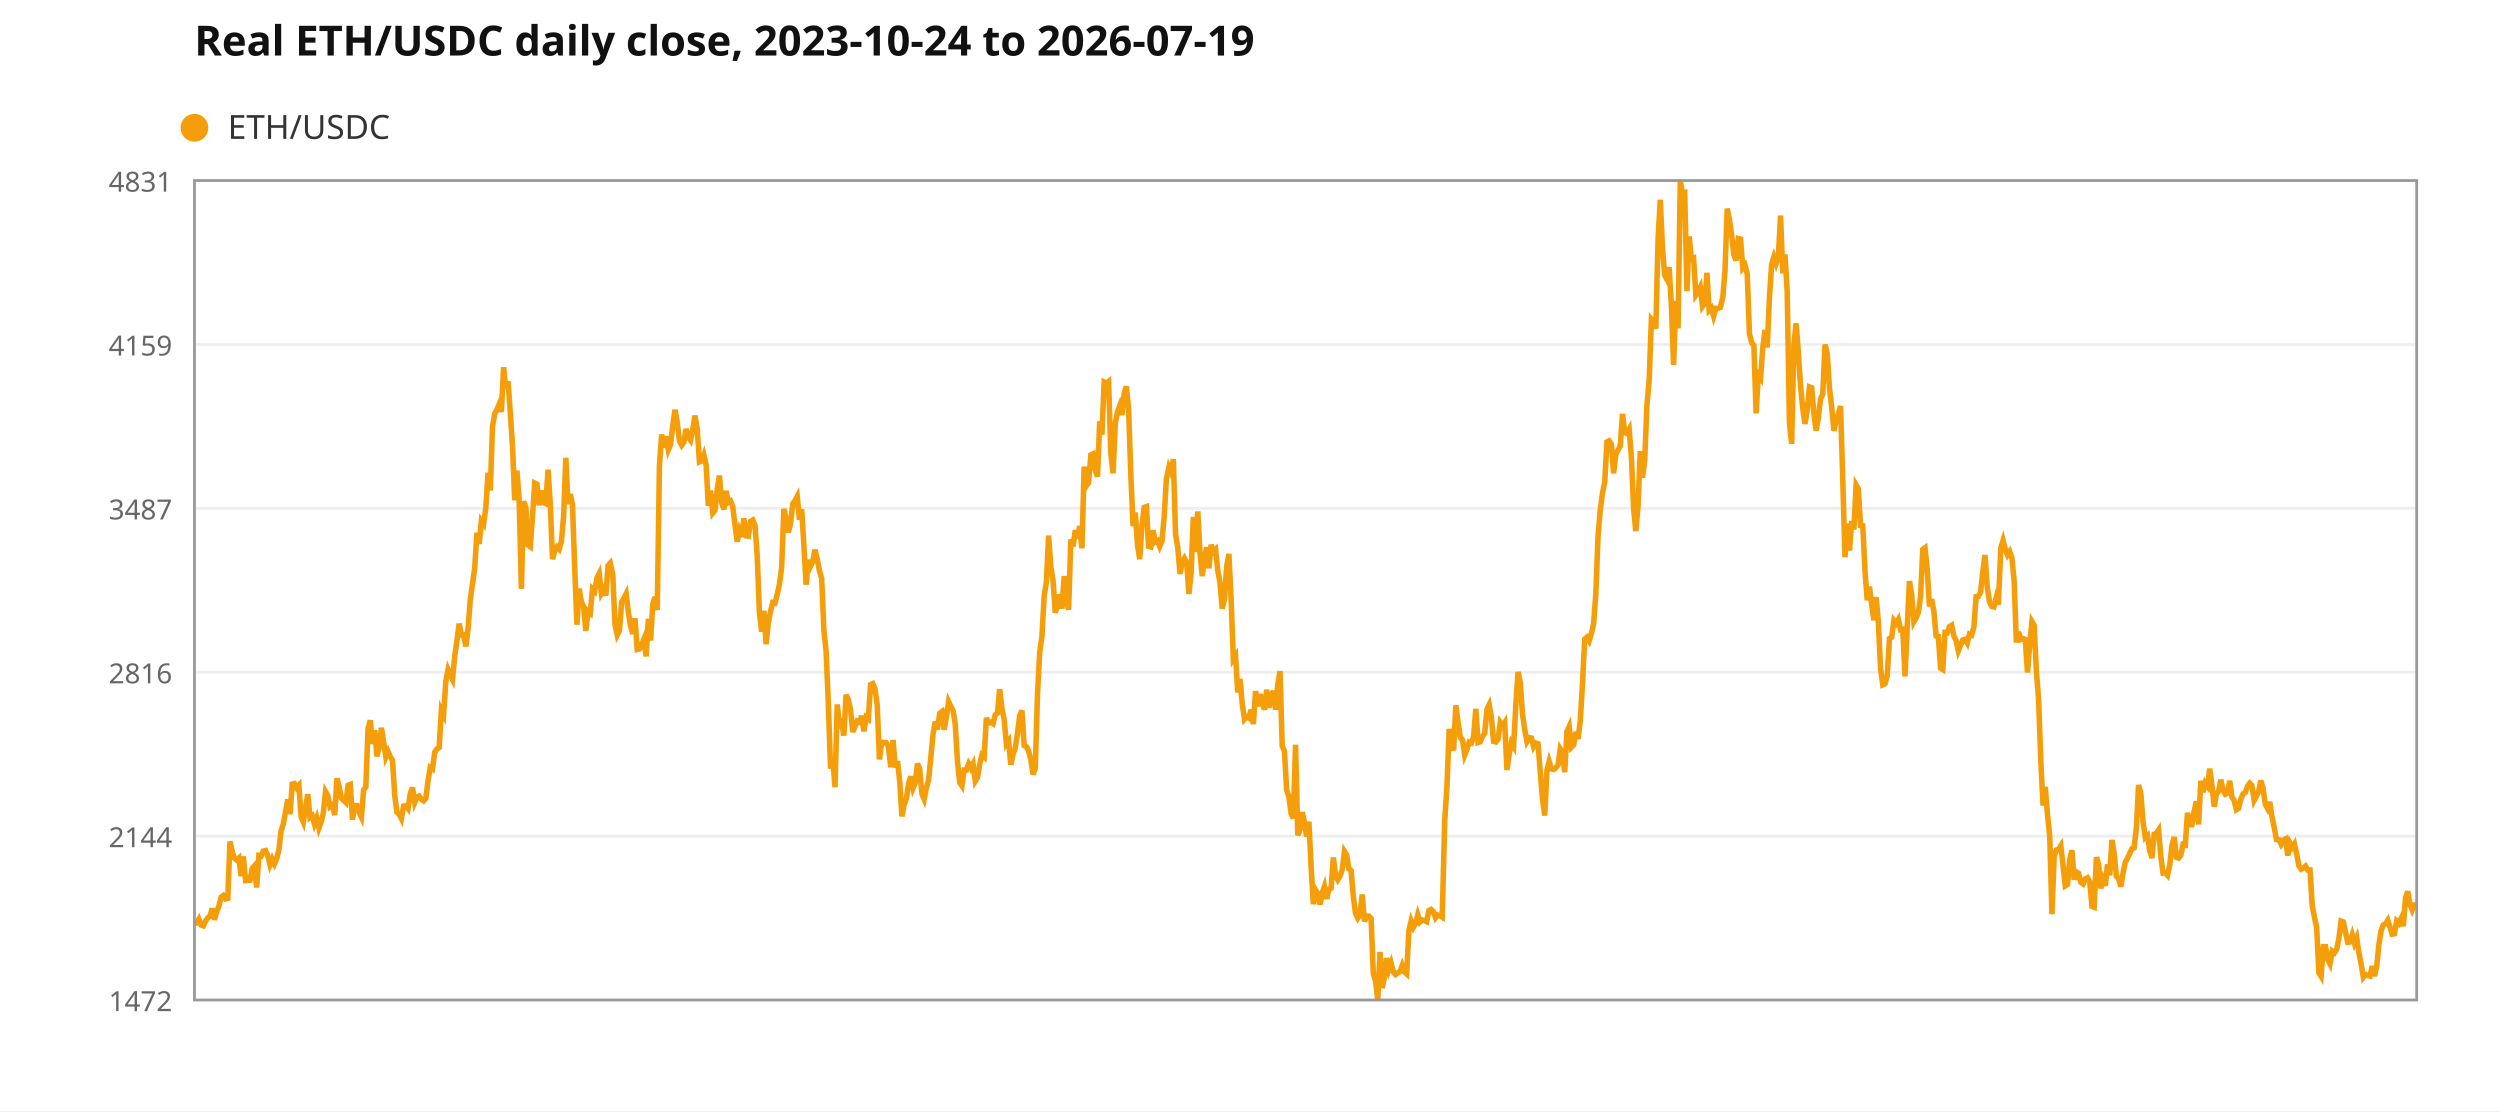
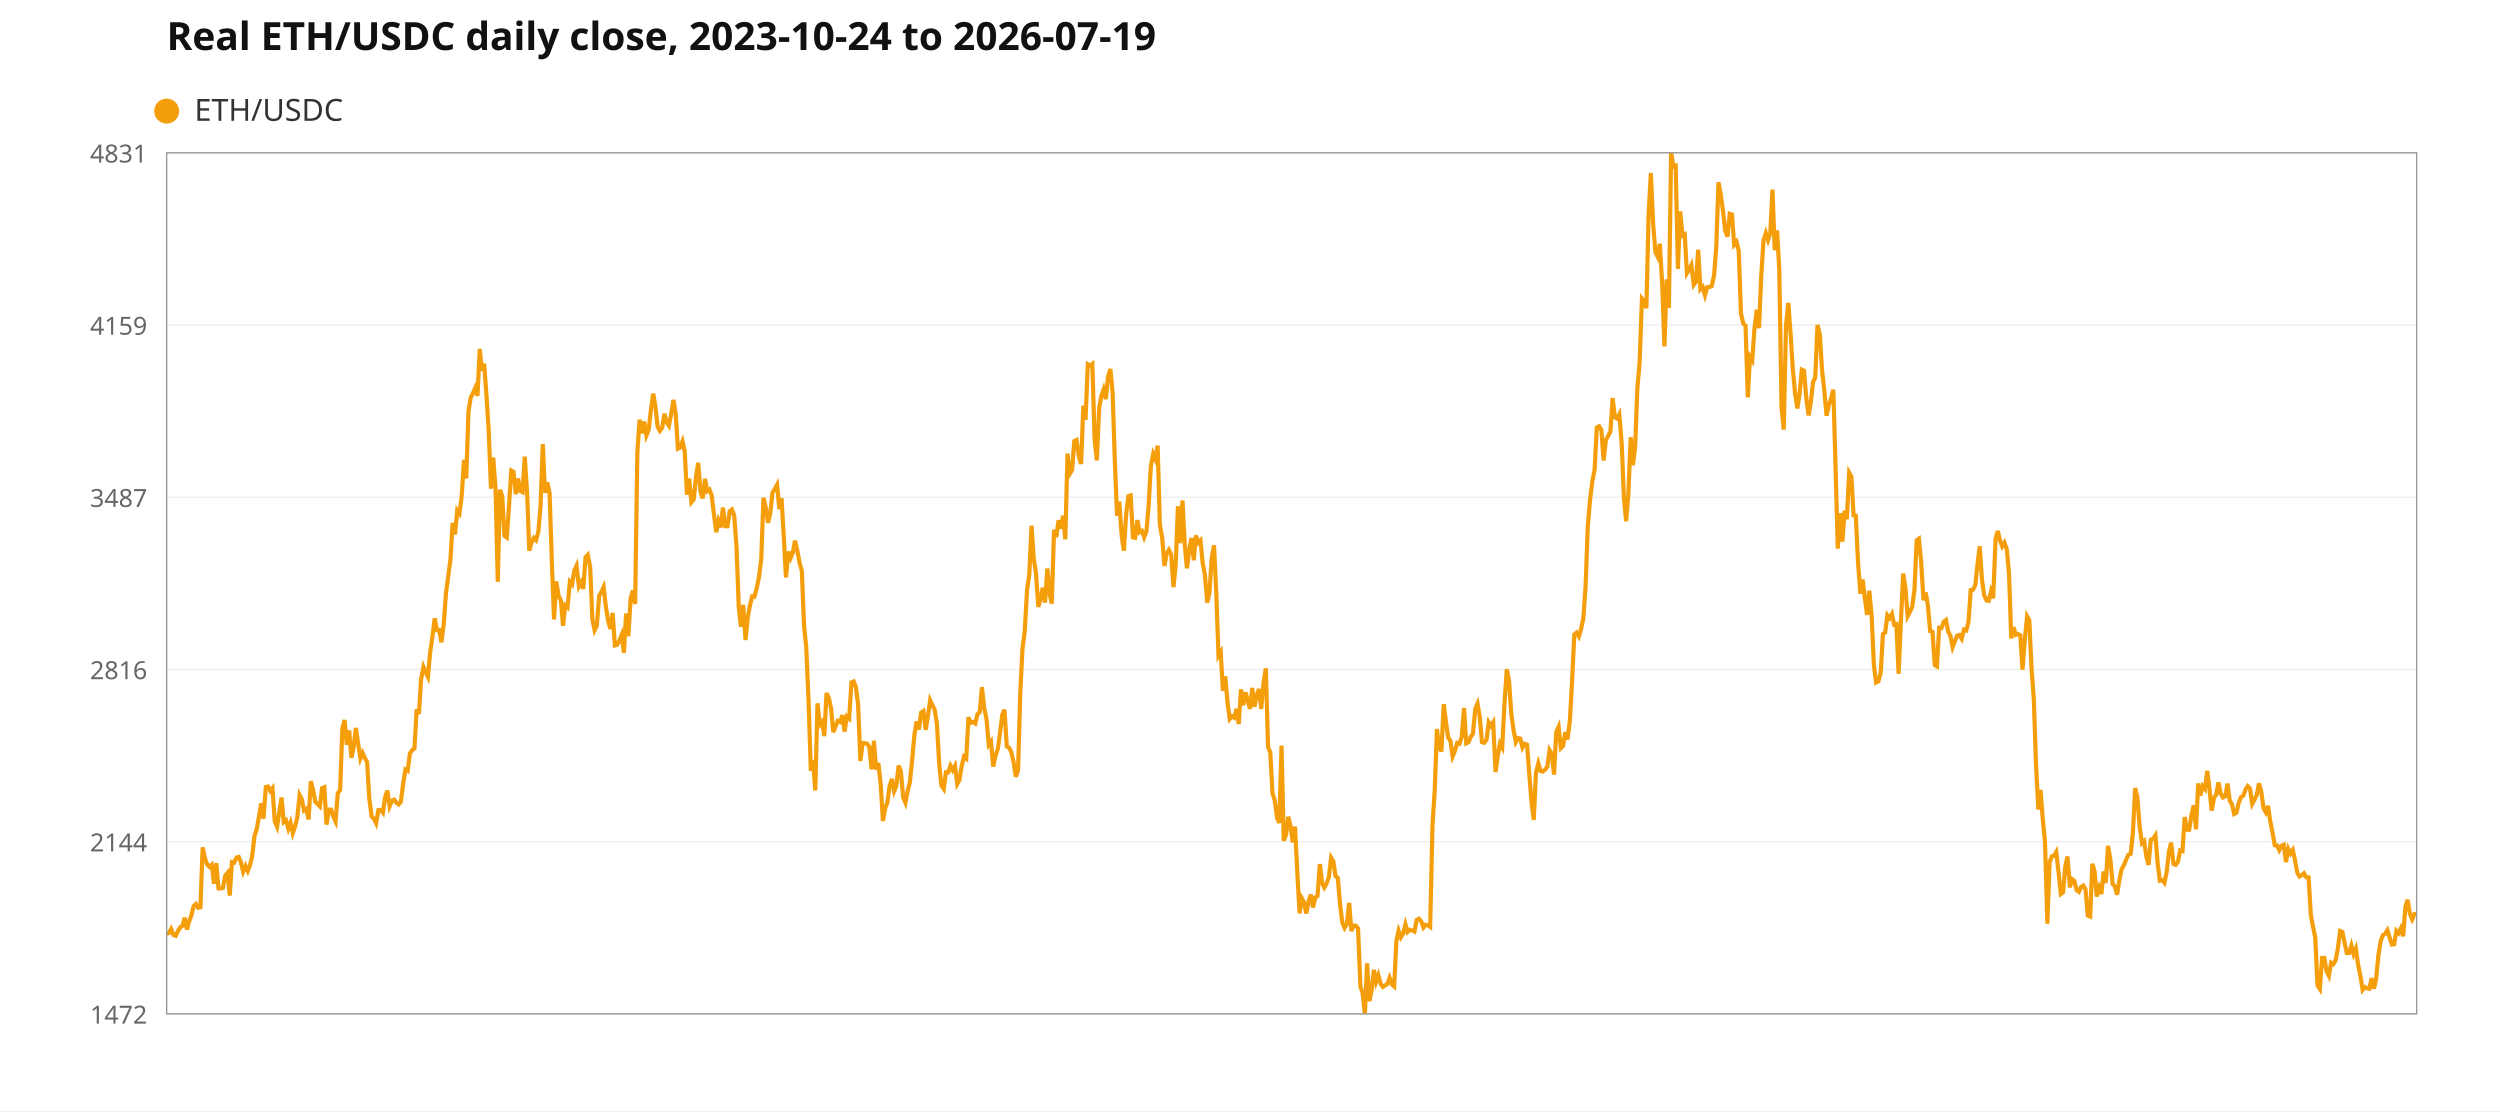
- <svg xmlns="http://www.w3.org/2000/svg" viewBox="0 0 900 400" style="width:100%;height:auto;display:block;" font-family="sans-serif">
-   <rect width="900" height="400" fill="#ffffff" />
-   <text x="70" y="20" font-size="15" font-weight="bold" fill="#111">Real ETH/USDC daily close, 2023-10-24 to 2026-07-19</text>
-   <circle cx="70" cy="46" r="5" fill="#f59e0b" />
-   <text x="82" y="50" font-size="12" font-family="sans-serif" fill="#333">ETH/USDC</text>
-   <line x1="70" y1="360.0" x2="870" y2="360.0" stroke="#eee" stroke-width="1" />
-   <text x="62" y="364.0" font-size="10" text-anchor="end" font-family="sans-serif" fill="#666">1472</text>
-   <line x1="70" y1="301.0" x2="870" y2="301.0" stroke="#eee" stroke-width="1" />
-   <text x="62" y="305.0" font-size="10" text-anchor="end" font-family="sans-serif" fill="#666">2144</text>
-   <line x1="70" y1="242.0" x2="870" y2="242.0" stroke="#eee" stroke-width="1" />
-   <text x="62" y="246.0" font-size="10" text-anchor="end" font-family="sans-serif" fill="#666">2816</text>
-   <line x1="70" y1="183.0" x2="870" y2="183.0" stroke="#eee" stroke-width="1" />
-   <text x="62" y="187.0" font-size="10" text-anchor="end" font-family="sans-serif" fill="#666">3487</text>
-   <line x1="70" y1="124.0" x2="870" y2="124.0" stroke="#eee" stroke-width="1" />
-   <text x="62" y="128.0" font-size="10" text-anchor="end" font-family="sans-serif" fill="#666">4159</text>
-   <line x1="70" y1="65.0" x2="870" y2="65.0" stroke="#eee" stroke-width="1" />
-   <text x="62" y="69.0" font-size="10" text-anchor="end" font-family="sans-serif" fill="#666">4831</text>
-   <path d="M70.0,332.6 L70.8,332.3 L71.6,330.9 L72.4,333.0 L73.2,333.3 L74.0,331.6 L74.8,330.4 L75.6,329.8 L76.4,327.0 L77.2,331.1 L78.0,328.3 L78.8,326.2 L79.6,323.0 L80.4,322.4 L81.2,323.6 L82.0,323.4 L82.8,302.9 L83.6,306.7 L84.4,308.9 L85.2,309.6 L86.0,308.9 L86.8,315.4 L87.6,308.3 L88.4,317.0 L89.2,317.0 L90.0,316.9 L90.8,312.6 L91.6,311.7 L92.4,319.5 L93.2,308.0 L94.0,308.2 L94.8,306.4 L95.6,306.2 L96.4,308.1 L97.2,311.3 L98.0,309.3 L98.8,311.0 L99.6,309.1 L100.4,305.9 L101.2,299.1 L102.0,296.6 L102.8,292.3 L103.6,287.8 L104.4,293.1 L105.2,282.3 L106.0,282.1 L106.8,283.6 L107.6,282.7 L108.4,294.0 L109.2,295.9 L110.0,290.8 L110.8,285.9 L111.6,294.3 L112.4,293.7 L113.2,296.6 L114.0,294.5 L114.8,298.1 L115.6,295.9 L116.4,292.6 L117.2,285.0 L118.0,286.4 L118.8,290.4 L119.6,289.8 L120.5,293.4 L121.3,280.2 L122.1,283.3 L122.9,287.3 L123.7,288.1 L124.5,288.9 L125.3,282.7 L126.1,282.4 L126.9,295.1 L127.7,290.0 L128.5,290.0 L129.3,292.4 L130.1,294.1 L130.9,284.4 L131.7,283.3 L132.5,262.3 L133.3,259.3 L134.1,267.8 L134.9,262.9 L135.7,272.3 L136.5,268.8 L137.3,262.0 L138.1,267.1 L138.9,272.5 L139.7,270.6 L140.5,272.4 L141.3,273.7 L142.1,286.3 L142.9,292.4 L143.7,293.1 L144.5,294.7 L145.3,290.2 L146.1,290.1 L146.9,291.1 L147.7,285.7 L148.5,283.5 L149.3,288.9 L150.1,287.0 L150.9,286.6 L151.7,287.7 L152.5,288.3 L153.3,287.4 L154.1,281.0 L154.9,276.3 L155.7,276.8 L156.5,270.8 L157.3,269.6 L158.1,269.1 L158.9,255.7 L159.7,257.3 L160.5,245.3 L161.3,241.1 L162.1,243.0 L162.9,244.6 L163.7,236.2 L164.5,230.6 L165.3,224.5 L166.1,228.6 L166.9,228.5 L167.7,232.7 L168.5,226.5 L169.3,215.9 L170.1,210.1 L170.9,204.4 L171.7,191.8 L172.5,195.8 L173.3,187.5 L174.1,188.6 L174.9,182.8 L175.7,170.2 L176.5,176.6 L177.3,153.6 L178.1,148.9 L178.9,147.4 L179.7,145.5 L180.5,148.3 L181.3,132.2 L182.1,139.7 L182.9,137.3 L183.7,148.4 L184.5,160.6 L185.3,180.1 L186.1,169.4 L186.9,180.1 L187.7,212.0 L188.5,180.5 L189.3,182.6 L190.1,196.2 L190.9,196.8 L191.7,185.8 L192.5,173.9 L193.3,174.3 L194.1,181.9 L194.9,176.6 L195.7,180.9 L196.5,181.3 L197.3,169.1 L198.1,181.4 L198.9,201.3 L199.7,198.4 L200.5,196.9 L201.3,197.7 L202.1,194.9 L202.9,185.9 L203.7,164.8 L204.5,181.5 L205.3,177.9 L206.1,181.7 L206.9,204.7 L207.7,224.9 L208.5,211.9 L209.3,216.8 L210.1,218.3 L210.9,227.1 L211.7,220.0 L212.5,220.7 L213.3,212.0 L214.1,212.8 L214.9,208.1 L215.7,206.5 L216.5,213.6 L217.3,212.2 L218.1,214.4 L218.9,203.6 L219.7,202.7 L220.6,206.9 L221.4,224.8 L222.2,228.6 L223.0,227.0 L223.8,216.7 L224.6,215.4 L225.4,213.8 L226.2,220.3 L227.0,225.3 L227.8,228.2 L228.6,222.6 L229.4,233.8 L230.2,233.6 L231.0,232.1 L231.8,230.1 L232.6,236.3 L233.4,222.8 L234.2,230.6 L235.0,217.6 L235.8,214.9 L236.6,219.6 L237.4,167.6 L238.2,156.4 L239.0,161.1 L239.8,157.1 L240.6,161.9 L241.4,160.0 L242.2,153.3 L243.0,147.5 L243.8,152.0 L244.6,158.8 L245.4,160.3 L246.2,159.2 L247.0,154.4 L247.8,157.4 L248.6,158.5 L249.4,154.6 L250.2,149.6 L251.0,154.5 L251.8,166.3 L252.6,166.0 L253.4,163.8 L254.2,167.3 L255.0,182.1 L255.8,176.6 L256.6,184.7 L257.4,183.7 L258.2,176.1 L259.0,171.2 L259.8,181.0 L260.6,183.4 L261.4,176.7 L262.2,180.9 L263.0,180.4 L263.8,182.4 L264.6,189.0 L265.4,195.0 L266.2,191.1 L267.0,193.3 L267.8,186.6 L268.6,192.9 L269.4,193.0 L270.2,187.7 L271.0,187.2 L271.8,189.2 L272.6,200.1 L273.4,220.7 L274.2,227.4 L275.0,219.9 L275.8,231.9 L276.6,224.1 L277.4,220.0 L278.2,216.9 L279.0,217.1 L279.8,214.0 L280.6,210.3 L281.4,204.2 L282.2,183.2 L283.0,186.6 L283.8,191.7 L284.6,188.4 L285.4,181.4 L286.2,180.2 L287.0,178.7 L287.8,187.1 L288.6,183.3 L289.4,196.3 L290.2,210.5 L291.0,201.6 L291.8,203.8 L292.6,202.1 L293.4,197.9 L294.2,201.3 L295.0,205.5 L295.8,208.2 L296.6,227.0 L297.4,234.4 L298.2,253.2 L299.0,276.7 L299.8,273.0 L300.6,283.4 L301.4,253.6 L302.2,260.9 L303.0,260.0 L303.8,264.8 L304.6,250.1 L305.4,251.9 L306.2,255.5 L307.0,263.5 L307.8,261.5 L308.6,259.6 L309.4,260.0 L310.2,257.7 L311.0,263.3 L311.8,258.2 L312.6,258.8 L313.4,246.5 L314.2,246.1 L315.0,248.0 L315.8,253.8 L316.6,273.4 L317.4,267.2 L318.2,267.3 L319.0,267.4 L319.8,268.6 L320.7,276.2 L321.5,266.4 L322.3,276.3 L323.1,274.0 L323.9,281.3 L324.7,293.9 L325.5,289.6 L326.3,287.5 L327.1,282.0 L327.9,279.5 L328.7,283.7 L329.5,281.8 L330.3,274.9 L331.1,276.9 L331.9,285.8 L332.7,287.7 L333.5,283.6 L334.3,280.7 L335.1,272.7 L335.9,264.3 L336.7,259.8 L337.5,262.6 L338.3,256.8 L339.1,256.2 L339.9,262.7 L340.7,258.1 L341.5,252.6 L342.3,254.3 L343.1,255.8 L343.9,260.8 L344.7,274.3 L345.5,281.7 L346.3,282.9 L347.1,277.2 L347.9,277.2 L348.7,275.0 L349.5,276.5 L350.3,275.0 L351.1,281.2 L351.9,279.9 L352.7,275.1 L353.5,271.8 L354.3,272.5 L355.1,258.4 L355.9,260.3 L356.7,260.0 L357.5,260.5 L358.3,257.3 L359.1,256.7 L359.9,248.1 L360.7,255.2 L361.5,259.0 L362.3,267.8 L363.1,266.7 L363.9,275.3 L364.7,271.5 L365.5,269.3 L366.3,263.9 L367.1,257.6 L367.9,255.8 L368.7,268.4 L369.5,268.8 L370.3,270.3 L371.1,273.5 L371.9,278.8 L372.7,276.5 L373.5,250.0 L374.3,234.8 L375.1,229.0 L375.9,214.6 L376.7,209.5 L377.5,192.8 L378.3,204.1 L379.1,209.0 L379.9,220.6 L380.7,217.8 L381.5,214.0 L382.3,219.1 L383.1,207.4 L383.9,216.0 L384.7,219.5 L385.5,194.2 L386.3,196.7 L387.1,190.9 L387.9,193.8 L388.7,189.4 L389.5,197.4 L390.3,168.0 L391.1,174.9 L391.9,173.7 L392.7,163.8 L393.5,163.4 L394.3,169.2 L395.1,171.6 L395.9,151.7 L396.7,156.5 L397.5,137.5 L398.3,137.9 L399.1,137.3 L399.9,163.1 L400.7,170.4 L401.5,152.5 L402.3,148.3 L403.1,146.1 L403.9,149.4 L404.7,141.6 L405.5,139.1 L406.3,147.3 L407.1,170.9 L407.9,189.4 L408.7,184.5 L409.5,196.2 L410.3,201.3 L411.1,189.1 L411.9,182.7 L412.7,182.4 L413.5,196.7 L414.3,196.9 L415.1,190.9 L415.9,195.1 L416.7,194.6 L417.5,196.7 L418.3,194.8 L419.1,186.1 L419.9,172.4 L420.8,168.2 L421.6,170.0 L422.4,165.3 L423.2,192.4 L424.0,197.1 L424.8,206.6 L425.6,202.4 L426.4,201.0 L427.2,202.5 L428.0,213.8 L428.8,206.1 L429.6,186.1 L430.4,198.7 L431.2,184.1 L432.0,199.1 L432.8,207.4 L433.6,201.2 L434.4,197.0 L435.2,204.6 L436.0,196.1 L436.8,198.6 L437.6,197.8 L438.4,205.4 L439.2,209.8 L440.0,219.1 L440.8,215.8 L441.6,204.0 L442.4,199.4 L443.2,215.6 L444.0,237.3 L444.8,236.1 L445.6,249.3 L446.4,244.4 L447.2,253.3 L448.0,258.9 L448.8,258.0 L449.6,258.5 L450.4,255.5 L451.2,260.7 L452.0,248.8 L452.8,254.3 L453.6,249.9 L454.4,252.7 L455.2,255.5 L456.0,248.3 L456.8,254.8 L457.6,250.8 L458.4,248.7 L459.2,255.5 L460.0,246.5 L460.8,241.6 L461.6,268.6 L462.4,270.4 L463.2,284.4 L464.0,286.8 L464.8,292.8 L465.6,294.6 L466.4,268.1 L467.2,300.7 L468.0,298.6 L468.8,292.4 L469.6,295.9 L470.4,301.2 L471.2,295.8 L472.0,311.9 L472.8,325.5 L473.6,320.4 L474.4,321.7 L475.2,325.6 L476.0,321.4 L476.8,319.1 L477.6,323.6 L478.4,320.1 L479.2,319.7 L480.0,308.7 L480.8,315.2 L481.6,316.7 L482.4,315.4 L483.2,313.1 L484.0,306.5 L484.8,307.8 L485.6,312.8 L486.4,313.4 L487.2,322.8 L488.0,328.8 L488.8,330.5 L489.6,329.3 L490.4,322.0 L491.2,331.7 L492.0,329.8 L492.8,329.8 L493.6,330.7 L494.4,350.6 L495.2,353.0 L496.0,360.0 L496.8,342.7 L497.6,355.7 L498.4,351.8 L499.2,344.9 L500.0,349.0 L500.8,346.7 L501.6,349.8 L502.4,350.8 L503.2,350.2 L504.0,349.8 L504.8,347.6 L505.6,349.9 L506.4,350.6 L507.2,335.0 L508.0,331.6 L508.8,333.8 L509.6,332.4 L510.4,329.3 L511.2,331.9 L512.0,331.2 L512.8,331.4 L513.6,331.8 L514.4,327.8 L515.2,327.4 L516.0,328.2 L516.8,330.4 L517.6,329.4 L518.4,329.7 L519.2,330.2 L520.1,295.5 L520.9,283.3 L521.7,262.4 L522.5,268.4 L523.3,270.1 L524.1,253.9 L524.9,260.0 L525.7,265.4 L526.5,266.4 L527.3,271.8 L528.1,269.8 L528.9,267.2 L529.7,267.5 L530.5,265.1 L531.3,255.2 L532.1,267.3 L532.9,267.0 L533.7,265.1 L534.5,264.0 L535.3,255.4 L536.1,253.7 L536.9,258.2 L537.7,266.9 L538.5,267.1 L539.3,266.1 L540.1,260.1 L540.9,261.3 L541.7,260.1 L542.5,277.2 L543.3,271.6 L544.1,267.4 L544.9,268.7 L545.7,253.8 L546.5,241.9 L547.3,245.8 L548.1,257.1 L548.9,262.7 L549.7,266.9 L550.5,265.5 L551.3,265.7 L552.1,268.8 L552.9,267.5 L553.7,267.8 L554.5,277.9 L555.3,287.6 L556.1,293.6 L556.9,277.3 L557.7,274.1 L558.5,276.8 L559.3,277.0 L560.1,276.4 L560.9,275.3 L561.7,269.6 L562.5,270.9 L563.3,278.0 L564.1,263.4 L564.9,261.6 L565.7,269.0 L566.5,268.2 L567.3,263.5 L568.1,266.0 L568.9,259.5 L569.7,246.0 L570.5,230.1 L571.3,229.4 L572.1,230.7 L572.9,228.1 L573.7,224.5 L574.5,213.7 L575.3,193.0 L576.1,183.6 L576.9,177.5 L577.7,173.6 L578.5,159.1 L579.3,158.7 L580.1,160.0 L580.9,170.4 L581.7,163.5 L582.5,162.0 L583.3,160.5 L584.1,149.0 L584.9,155.6 L585.7,156.1 L586.5,154.6 L587.3,164.4 L588.1,183.0 L588.9,191.2 L589.7,182.1 L590.5,162.4 L591.3,172.0 L592.1,165.7 L592.9,145.7 L593.7,137.0 L594.5,114.9 L595.3,115.8 L596.1,118.3 L596.9,86.1 L597.7,71.9 L598.5,89.6 L599.3,99.1 L600.1,100.6 L600.9,96.2 L601.7,110.2 L602.5,131.4 L603.3,108.4 L604.1,118.2 L604.9,65.0 L605.7,69.7 L606.5,69.4 L607.3,104.8 L608.1,85.1 L608.9,93.4 L609.7,93.0 L610.5,106.2 L611.3,105.0 L612.1,103.4 L612.9,110.3 L613.7,109.2 L614.5,98.2 L615.3,111.7 L616.1,110.9 L616.9,113.8 L617.7,111.0 L618.5,111.0 L619.3,110.7 L620.2,107.1 L621.0,97.5 L621.8,75.1 L622.6,79.1 L623.4,84.7 L624.2,91.8 L625.0,93.8 L625.8,85.9 L626.6,86.1 L627.4,96.5 L628.2,95.5 L629.0,98.6 L629.8,120.1 L630.6,123.4 L631.4,124.3 L632.2,148.8 L633.0,134.9 L633.8,136.1 L634.6,125.3 L635.4,118.8 L636.2,125.1 L637.0,107.1 L637.8,95.1 L638.6,92.5 L639.4,94.9 L640.2,92.6 L641.0,77.6 L641.8,98.4 L642.6,91.6 L643.4,105.3 L644.2,152.3 L645.0,159.8 L645.8,124.2 L646.6,116.4 L647.4,126.8 L648.2,139.0 L649.0,147.1 L649.8,152.6 L650.6,147.6 L651.4,139.3 L652.2,139.6 L653.0,148.9 L653.8,155.0 L654.6,150.4 L655.4,143.6 L656.2,141.9 L657.0,124.0 L657.8,127.3 L658.6,139.7 L659.4,146.4 L660.2,155.1 L661.0,151.4 L661.8,149.1 L662.6,146.2 L663.4,172.8 L664.2,200.6 L665.0,188.5 L665.8,198.2 L666.6,187.6 L667.4,190.6 L668.2,174.6 L669.0,176.0 L669.8,189.2 L670.6,189.3 L671.4,205.6 L672.2,216.1 L673.0,211.2 L673.8,217.6 L674.6,223.3 L675.4,215.0 L676.2,223.7 L677.0,240.6 L677.8,246.5 L678.6,246.1 L679.4,243.2 L680.2,229.9 L681.0,229.4 L681.8,223.4 L682.6,224.4 L683.4,223.0 L684.2,226.7 L685.0,226.5 L685.8,243.5 L686.6,226.0 L687.4,209.2 L688.2,214.0 L689.0,223.8 L689.8,222.4 L690.6,220.5 L691.4,214.8 L692.2,197.8 L693.0,197.2 L693.8,204.9 L694.6,218.3 L695.4,215.7 L696.2,220.1 L697.0,228.9 L697.8,229.1 L698.6,240.5 L699.4,241.0 L700.2,227.7 L701.0,227.8 L701.8,225.6 L702.6,225.1 L703.4,229.0 L704.2,230.6 L705.0,234.3 L705.8,232.3 L706.6,230.4 L707.4,230.2 L708.2,231.5 L709.0,228.3 L709.8,228.6 L710.6,225.7 L711.4,214.8 L712.2,214.7 L713.0,213.2 L713.8,206.0 L714.6,199.8 L715.4,211.2 L716.2,216.6 L717.0,218.3 L717.8,218.5 L718.6,215.3 L719.4,217.7 L720.3,197.3 L721.1,194.6 L721.9,197.8 L722.7,199.8 L723.5,198.6 L724.3,200.9 L725.1,209.3 L725.9,231.3 L726.7,227.5 L727.5,230.2 L728.3,229.9 L729.1,230.2 L729.9,242.1 L730.7,232.1 L731.5,223.8 L732.3,225.2 L733.1,241.7 L733.9,251.8 L734.7,274.1 L735.5,290.0 L736.3,283.3 L737.1,293.3 L737.9,301.0 L738.7,329.1 L739.5,308.2 L740.3,306.0 L741.1,305.8 L741.9,304.5 L742.7,311.7 L743.5,318.9 L744.3,318.4 L745.1,309.4 L745.9,306.1 L746.7,316.7 L747.5,313.9 L748.3,314.4 L749.1,317.6 L749.9,318.2 L750.7,316.4 L751.5,316.0 L752.3,317.4 L753.1,326.3 L753.9,326.6 L754.7,308.6 L755.5,311.2 L756.3,319.8 L757.1,316.7 L757.9,318.9 L758.7,311.2 L759.5,315.1 L760.3,302.4 L761.1,307.2 L761.9,315.5 L762.7,316.3 L763.5,319.2 L764.3,314.2 L765.1,310.4 L765.9,309.0 L766.7,307.2 L767.5,305.5 L768.3,305.2 L769.1,298.0 L769.9,282.6 L770.7,285.7 L771.5,295.8 L772.3,301.5 L773.1,300.8 L773.9,306.2 L774.7,308.9 L775.5,300.3 L776.3,300.0 L777.1,298.8 L777.9,308.4 L778.7,314.3 L779.5,314.2 L780.3,315.1 L781.1,311.4 L781.9,304.5 L782.7,301.3 L783.5,308.6 L784.3,308.9 L785.1,307.9 L785.9,304.0 L786.7,304.2 L787.5,292.6 L788.3,296.9 L789.1,296.9 L789.9,292.0 L790.7,288.5 L791.5,296.8 L792.3,281.1 L793.1,285.2 L793.9,281.9 L794.7,283.0 L795.5,276.7 L796.3,282.8 L797.1,290.4 L797.9,285.9 L798.7,284.8 L799.5,280.7 L800.3,284.5 L801.1,285.9 L801.9,285.5 L802.7,281.1 L803.5,286.9 L804.3,288.2 L805.1,291.5 L805.9,291.0 L806.7,287.7 L807.5,285.8 L808.3,285.3 L809.1,283.1 L809.9,282.0 L810.7,282.8 L811.5,288.1 L812.3,286.6 L813.1,285.0 L813.9,281.0 L814.7,283.8 L815.5,289.5 L816.3,291.0 L817.1,288.7 L817.9,294.0 L818.7,297.8 L819.5,302.2 L820.4,302.3 L821.2,303.9 L822.0,302.4 L822.8,302.0 L823.6,308.0 L824.4,303.5 L825.2,305.0 L826.0,303.8 L826.8,307.4 L827.6,311.7 L828.4,312.9 L829.2,312.5 L830.0,311.8 L830.8,313.2 L831.6,313.2 L832.4,326.1 L833.2,330.2 L834.0,333.9 L834.8,350.2 L835.6,351.5 L836.4,340.8 L837.2,340.8 L838.0,345.4 L838.8,347.0 L839.6,342.4 L840.4,343.0 L841.2,341.7 L842.0,337.8 L842.8,331.6 L843.6,331.9 L844.4,335.7 L845.2,339.2 L846.0,339.1 L846.8,336.6 L847.6,339.5 L848.4,337.6 L849.2,343.0 L850.0,347.0 L850.8,351.8 L851.6,350.8 L852.4,351.2 L853.2,351.4 L854.0,347.8 L854.8,351.4 L855.6,348.0 L856.4,340.1 L857.2,335.0 L858.0,333.0 L858.8,332.6 L859.6,331.3 L860.4,333.8 L861.2,336.3 L862.0,336.1 L862.8,331.6 L863.6,332.4 L864.4,330.7 L865.2,333.4 L866.0,323.2 L866.8,320.9 L867.6,325.6 L868.4,327.6 L869.2,325.8 L870.0,325.8" fill="none" stroke="#f59e0b" stroke-width="2" />
-   <rect x="70" y="65" width="800" height="295" fill="none" stroke="#999" stroke-width="1" />
+ <svg xmlns="http://www.w3.org/2000/svg" width="1800" height="800" viewBox="0 0 1800 800" font-family="sans-serif">
+   <rect width="1800" height="800" fill="#ffffff" />
+   <text x="120" y="36" font-size="28" font-weight="bold" fill="#111">Real ETH/USDC daily close, 2023-10-24 to 2026-07-19</text>
+   <circle cx="120" cy="80" r="9" fill="#f59e0b" />
+   <text x="140" y="87" font-size="22" font-family="sans-serif" fill="#333">ETH/USDC</text>
+   <line x1="120" y1="730.0" x2="1740" y2="730.0" stroke="#eee" stroke-width="1" />
+   <text x="106" y="737.0" font-size="18" text-anchor="end" font-family="sans-serif" fill="#666">1472</text>
+   <line x1="120" y1="606.0" x2="1740" y2="606.0" stroke="#eee" stroke-width="1" />
+   <text x="106" y="613.0" font-size="18" text-anchor="end" font-family="sans-serif" fill="#666">2144</text>
+   <line x1="120" y1="482.0" x2="1740" y2="482.0" stroke="#eee" stroke-width="1" />
+   <text x="106" y="489.0" font-size="18" text-anchor="end" font-family="sans-serif" fill="#666">2816</text>
+   <line x1="120" y1="358.0" x2="1740" y2="358.0" stroke="#eee" stroke-width="1" />
+   <text x="106" y="365.0" font-size="18" text-anchor="end" font-family="sans-serif" fill="#666">3487</text>
+   <line x1="120" y1="234.0" x2="1740" y2="234.0" stroke="#eee" stroke-width="1" />
+   <text x="106" y="241.0" font-size="18" text-anchor="end" font-family="sans-serif" fill="#666">4159</text>
+   <line x1="120" y1="110.0" x2="1740" y2="110.0" stroke="#eee" stroke-width="1" />
+   <text x="106" y="117.0" font-size="18" text-anchor="end" font-family="sans-serif" fill="#666">4831</text>
+   <path d="M120.0,672.3 L121.6,671.8 L123.2,668.9 L124.9,673.2 L126.5,673.8 L128.1,670.4 L129.7,667.7 L131.4,666.6 L133.0,660.7 L134.6,669.3 L136.2,663.4 L137.8,658.9 L139.5,652.3 L141.1,650.9 L142.7,653.6 L144.3,653.2 L145.9,610.1 L147.6,618.0 L149.2,622.6 L150.8,624.1 L152.4,622.6 L154.1,636.3 L155.7,621.4 L157.3,639.6 L158.9,639.7 L160.5,639.3 L162.2,630.3 L163.8,628.4 L165.4,644.8 L167.0,620.7 L168.6,621.1 L170.3,617.4 L171.9,617.0 L173.5,621.0 L175.1,627.7 L176.8,623.5 L178.4,627.1 L180.0,622.9 L181.6,616.3 L183.2,602.0 L184.9,596.8 L186.5,587.6 L188.1,578.4 L189.7,589.5 L191.4,566.7 L193.0,566.3 L194.6,569.5 L196.2,567.5 L197.8,591.2 L199.5,595.3 L201.1,584.5 L202.7,574.2 L204.3,591.9 L205.9,590.6 L207.6,596.7 L209.2,592.3 L210.8,599.9 L212.4,595.3 L214.1,588.3 L215.7,572.4 L217.3,575.4 L218.9,583.6 L220.5,582.5 L222.2,590.0 L223.8,562.4 L225.4,568.8 L227.0,577.3 L228.6,578.8 L230.3,580.6 L231.9,567.5 L233.5,566.8 L235.1,593.7 L236.8,582.9 L238.4,582.9 L240.0,587.9 L241.6,591.4 L243.2,571.1 L244.9,568.9 L246.5,524.6 L248.1,518.4 L249.7,536.2 L251.4,525.9 L253.0,545.6 L254.6,538.4 L256.2,524.1 L257.8,534.8 L259.5,546.1 L261.1,542.2 L262.7,545.8 L264.3,548.6 L265.9,575.1 L267.6,588.0 L269.2,589.4 L270.8,592.7 L272.4,583.3 L274.1,583.1 L275.7,585.1 L277.3,573.9 L278.9,569.2 L280.5,580.6 L282.2,576.5 L283.8,575.7 L285.4,578.0 L287.0,579.2 L288.6,577.4 L290.3,564.0 L291.9,554.1 L293.5,555.0 L295.1,542.6 L296.8,540.0 L298.4,538.9 L300.0,510.7 L301.6,514.1 L303.2,489.0 L304.9,480.2 L306.5,484.1 L308.1,487.4 L309.7,469.8 L311.4,458.1 L313.0,445.2 L314.6,453.7 L316.2,453.6 L317.8,462.5 L319.5,449.4 L321.1,427.2 L322.7,415.0 L324.3,402.9 L325.9,376.5 L327.6,384.8 L329.2,367.5 L330.8,369.7 L332.4,357.6 L334.1,331.1 L335.7,344.5 L337.3,296.2 L338.9,286.3 L340.5,283.2 L342.2,279.2 L343.8,285.0 L345.4,251.2 L347.0,266.9 L348.6,261.9 L350.3,285.3 L351.9,310.8 L353.5,351.9 L355.1,329.4 L356.8,351.9 L358.4,418.9 L360.0,352.6 L361.6,357.2 L363.2,385.8 L364.9,387.0 L366.5,364.0 L368.1,338.8 L369.7,339.7 L371.4,355.8 L373.0,344.5 L374.6,353.5 L376.2,354.4 L377.8,328.8 L379.5,354.7 L381.1,396.5 L382.7,390.4 L384.3,387.3 L385.9,389.0 L387.6,382.9 L389.2,364.1 L390.8,319.7 L392.4,354.8 L394.1,347.3 L395.7,355.2 L397.3,403.7 L398.9,446.0 L400.5,418.6 L402.2,429.1 L403.8,432.2 L405.4,450.6 L407.0,435.8 L408.6,437.3 L410.3,418.9 L411.9,420.7 L413.5,410.8 L415.1,407.3 L416.8,422.3 L418.4,419.3 L420.0,424.0 L421.6,401.2 L423.2,399.5 L424.9,408.1 L426.5,445.8 L428.1,453.8 L429.7,450.5 L431.4,428.9 L433.0,426.2 L434.6,422.7 L436.2,436.4 L437.8,446.8 L439.5,452.9 L441.1,441.3 L442.7,464.7 L444.3,464.3 L445.9,461.3 L447.6,457.1 L449.2,470.0 L450.8,441.7 L452.4,458.1 L454.1,430.7 L455.7,425.1 L457.3,434.9 L458.9,325.7 L460.5,302.2 L462.2,312.0 L463.8,303.5 L465.4,313.6 L467.0,309.7 L468.6,295.7 L470.3,283.4 L471.9,292.7 L473.5,307.2 L475.1,310.2 L476.8,307.9 L478.4,297.9 L480.0,304.1 L481.6,306.5 L483.2,298.3 L484.9,287.9 L486.5,298.0 L488.1,323.0 L489.7,322.3 L491.4,317.7 L493.0,324.9 L494.6,356.2 L496.2,344.6 L497.8,361.6 L499.5,359.5 L501.1,343.4 L502.7,333.2 L504.3,353.8 L505.9,358.9 L507.6,344.7 L509.2,353.7 L510.8,352.5 L512.4,356.7 L514.1,370.7 L515.7,383.2 L517.3,375.1 L518.9,379.7 L520.5,365.5 L522.2,378.9 L523.8,378.9 L525.4,368.0 L527.0,366.8 L528.6,371.1 L530.3,394.0 L531.9,437.2 L533.5,451.3 L535.1,435.5 L536.8,460.8 L538.4,444.4 L540.0,435.7 L541.6,429.3 L543.2,429.6 L544.9,423.1 L546.5,415.3 L548.1,402.6 L549.7,358.4 L551.4,365.6 L553.0,376.4 L554.6,369.3 L556.2,354.6 L557.8,352.2 L559.5,349.0 L561.1,366.6 L562.7,358.7 L564.3,386.0 L565.9,415.8 L567.6,397.1 L569.2,401.8 L570.8,398.1 L572.4,389.3 L574.1,396.5 L575.7,405.2 L577.3,410.9 L578.9,450.5 L580.5,466.0 L582.2,505.5 L583.8,555.0 L585.4,547.2 L587.0,569.1 L588.6,506.4 L590.3,521.8 L591.9,519.8 L593.5,530.0 L595.1,499.0 L596.8,502.7 L598.4,510.3 L600.0,527.2 L601.6,523.0 L603.2,519.0 L604.9,519.8 L606.5,514.9 L608.1,526.8 L609.7,515.9 L611.4,517.4 L613.0,491.4 L614.6,490.6 L616.2,494.5 L617.8,506.8 L619.5,547.9 L621.1,535.0 L622.7,535.1 L624.3,535.5 L625.9,537.8 L627.6,553.9 L629.2,533.3 L630.8,554.1 L632.4,549.3 L634.1,564.6 L635.7,591.1 L637.3,582.1 L638.9,577.7 L640.5,566.1 L642.2,560.8 L643.8,569.6 L645.4,565.7 L647.0,551.2 L648.6,555.3 L650.3,574.2 L651.9,578.0 L653.5,569.4 L655.1,563.4 L656.8,546.5 L658.4,528.9 L660.0,519.4 L661.6,525.3 L663.2,513.1 L664.9,511.9 L666.5,525.5 L668.1,515.8 L669.7,504.2 L671.4,507.8 L673.0,511.1 L674.6,521.5 L676.2,549.9 L677.8,565.4 L679.5,568.0 L681.1,556.0 L682.7,556.1 L684.3,551.3 L685.9,554.5 L687.6,551.4 L689.2,564.5 L690.8,561.6 L692.4,551.5 L694.1,544.7 L695.7,546.1 L697.3,516.4 L698.9,520.5 L700.5,519.8 L702.2,520.9 L703.8,514.1 L705.4,512.9 L707.0,494.8 L708.6,509.6 L710.3,517.8 L711.9,536.1 L713.5,533.9 L715.1,552.0 L716.8,544.0 L718.4,539.3 L720.0,528.0 L721.6,514.7 L723.2,511.0 L724.9,537.4 L726.5,538.3 L728.1,541.4 L729.7,548.3 L731.4,559.3 L733.0,554.6 L734.6,498.8 L736.2,466.9 L737.8,454.6 L739.5,424.4 L741.1,413.6 L742.7,378.5 L744.3,402.2 L745.9,412.6 L747.6,437.0 L749.2,431.1 L750.8,423.1 L752.4,433.9 L754.1,409.3 L755.7,427.3 L757.3,434.6 L758.9,381.5 L760.5,386.7 L762.2,374.6 L763.8,380.6 L765.4,371.3 L767.0,388.3 L768.6,326.6 L770.3,341.0 L771.9,338.4 L773.5,317.6 L775.1,316.8 L776.8,328.9 L778.4,334.0 L780.0,292.1 L781.6,302.3 L783.2,262.3 L784.9,263.3 L786.5,262.0 L788.1,316.2 L789.7,331.5 L791.4,293.8 L793.0,285.0 L794.6,280.4 L796.2,287.4 L797.8,271.1 L799.5,265.7 L801.1,283.0 L802.7,332.6 L804.3,371.4 L805.9,361.2 L807.6,385.7 L809.2,396.5 L810.8,370.7 L812.4,357.3 L814.1,356.7 L815.7,386.9 L817.3,387.2 L818.9,374.5 L820.5,383.3 L822.2,382.3 L823.8,386.9 L825.4,382.7 L827.0,364.4 L828.6,335.8 L830.3,326.8 L831.9,330.6 L833.5,320.8 L835.1,377.7 L836.8,387.7 L838.4,407.5 L840.0,398.7 L841.6,395.9 L843.2,399.0 L844.9,422.7 L846.5,406.6 L848.1,364.5 L849.7,391.1 L851.4,360.3 L853.0,391.8 L854.6,409.2 L856.2,396.3 L857.8,387.4 L859.5,403.4 L861.1,385.5 L862.7,390.7 L864.3,389.1 L865.9,405.2 L867.6,414.4 L869.2,433.9 L870.8,426.9 L872.4,402.2 L874.1,392.6 L875.7,426.4 L877.3,472.1 L878.9,469.5 L880.5,497.4 L882.2,487.0 L883.8,505.8 L885.4,517.6 L887.0,515.7 L888.6,516.7 L890.3,510.4 L891.9,521.3 L893.5,496.3 L895.1,507.8 L896.8,498.5 L898.4,504.5 L900.0,510.4 L901.6,495.3 L903.2,508.9 L904.9,500.4 L906.5,496.1 L908.1,510.4 L909.7,491.6 L911.4,481.2 L913.0,537.8 L914.6,541.7 L916.2,571.2 L917.8,576.1 L919.5,588.9 L921.1,592.5 L922.7,536.8 L924.3,605.3 L925.9,601.0 L927.6,588.0 L929.2,595.2 L930.8,606.5 L932.4,595.1 L934.1,628.9 L935.7,657.6 L937.3,646.8 L938.9,649.6 L940.5,657.7 L942.2,648.9 L943.8,644.1 L945.4,653.4 L947.0,646.1 L948.6,645.2 L950.3,622.1 L951.9,635.8 L953.5,639.0 L955.1,636.2 L956.8,631.4 L958.4,617.5 L960.0,620.2 L961.6,630.8 L963.2,632.0 L964.9,651.7 L966.5,664.4 L968.1,668.1 L969.7,665.4 L971.4,650.1 L973.0,670.4 L974.6,666.4 L976.2,666.5 L977.8,668.5 L979.5,710.2 L981.1,715.2 L982.7,730.0 L984.3,693.6 L985.9,720.9 L987.6,712.7 L989.2,698.3 L990.8,706.9 L992.4,702.1 L994.1,708.5 L995.7,710.6 L997.3,709.4 L998.9,708.5 L1000.5,704.0 L1002.2,708.8 L1003.8,710.2 L1005.4,677.4 L1007.0,670.2 L1008.6,674.9 L1010.3,672.1 L1011.9,665.5 L1013.5,671.0 L1015.1,669.4 L1016.8,669.9 L1018.4,670.7 L1020.0,662.4 L1021.6,661.5 L1023.2,663.2 L1024.9,667.8 L1026.5,665.8 L1028.1,666.3 L1029.7,667.4 L1031.4,594.4 L1033.0,568.8 L1034.6,524.9 L1036.2,537.5 L1037.8,541.1 L1039.5,507.0 L1041.1,519.9 L1042.7,531.1 L1044.3,533.3 L1045.9,544.6 L1047.6,540.5 L1049.2,534.9 L1050.8,535.5 L1052.4,530.6 L1054.1,509.7 L1055.7,535.2 L1057.3,534.4 L1058.9,530.6 L1060.5,528.3 L1062.2,510.3 L1063.8,506.6 L1065.4,516.0 L1067.0,534.3 L1068.6,534.8 L1070.3,532.7 L1071.9,520.1 L1073.5,522.7 L1075.1,520.1 L1076.8,555.9 L1078.4,544.2 L1080.0,535.4 L1081.6,538.2 L1083.2,506.8 L1084.9,481.8 L1086.5,490.0 L1088.1,513.7 L1089.7,525.4 L1091.4,534.3 L1093.0,531.4 L1094.6,531.8 L1096.2,538.3 L1097.8,535.5 L1099.5,536.2 L1101.1,557.5 L1102.7,577.7 L1104.3,590.4 L1105.9,556.3 L1107.6,549.6 L1109.2,555.1 L1110.8,555.5 L1112.4,554.2 L1114.1,551.9 L1115.7,540.1 L1117.3,542.8 L1118.9,557.7 L1120.5,527.1 L1122.2,523.3 L1123.8,538.7 L1125.4,537.1 L1127.0,527.2 L1128.6,532.4 L1130.3,518.8 L1131.9,490.5 L1133.5,456.9 L1135.1,455.5 L1136.8,458.3 L1138.4,452.8 L1140.0,445.3 L1141.6,422.4 L1143.2,379.1 L1144.9,359.3 L1146.5,346.5 L1148.1,338.3 L1149.7,307.8 L1151.4,306.9 L1153.0,309.7 L1154.6,331.6 L1156.2,317.0 L1157.8,313.9 L1159.5,310.7 L1161.1,286.6 L1162.7,300.5 L1164.3,301.4 L1165.9,298.3 L1167.6,319.0 L1169.2,358.1 L1170.8,375.3 L1172.4,356.1 L1174.1,314.8 L1175.7,334.9 L1177.3,321.6 L1178.9,279.6 L1180.5,261.3 L1182.2,214.9 L1183.8,216.8 L1185.4,221.9 L1187.0,154.4 L1188.6,124.6 L1190.3,161.8 L1191.9,181.6 L1193.5,184.8 L1195.1,175.5 L1196.8,204.9 L1198.4,249.4 L1200.0,201.2 L1201.6,221.8 L1203.2,110.0 L1204.9,119.9 L1206.5,119.3 L1208.1,193.6 L1209.7,152.2 L1211.4,169.7 L1213.0,168.8 L1214.6,196.7 L1216.2,194.1 L1217.8,190.8 L1219.5,205.1 L1221.1,202.9 L1222.7,179.8 L1224.3,208.2 L1225.9,206.5 L1227.6,212.6 L1229.2,206.8 L1230.8,206.7 L1232.4,206.0 L1234.1,198.5 L1235.7,178.2 L1237.3,131.2 L1238.9,139.7 L1240.5,151.4 L1242.2,166.4 L1243.8,170.4 L1245.4,153.9 L1247.0,154.4 L1248.6,176.2 L1250.3,174.1 L1251.9,180.7 L1253.5,225.8 L1255.1,232.7 L1256.8,234.7 L1258.4,286.1 L1260.0,256.9 L1261.6,259.4 L1263.2,236.7 L1264.9,223.0 L1266.5,236.3 L1268.1,198.5 L1269.7,173.2 L1271.4,167.8 L1273.0,172.9 L1274.6,168.0 L1276.2,136.5 L1277.8,180.1 L1279.5,165.9 L1281.1,194.8 L1282.7,293.5 L1284.3,309.3 L1285.9,234.5 L1287.6,218.1 L1289.2,239.9 L1290.8,265.6 L1292.4,282.6 L1294.1,294.1 L1295.7,283.5 L1297.3,266.2 L1298.9,266.9 L1300.5,286.4 L1302.2,299.1 L1303.8,289.4 L1305.4,275.1 L1307.0,271.7 L1308.6,233.9 L1310.3,241.0 L1311.9,267.0 L1313.5,281.0 L1315.1,299.3 L1316.8,291.6 L1318.4,286.8 L1320.0,280.6 L1321.6,336.5 L1323.2,395.0 L1324.9,369.5 L1326.5,390.0 L1328.1,367.8 L1329.7,373.9 L1331.4,340.3 L1333.0,343.2 L1334.6,371.0 L1336.2,371.3 L1337.8,405.5 L1339.5,427.5 L1341.1,417.2 L1342.7,430.7 L1344.3,442.7 L1345.9,425.3 L1347.6,443.6 L1349.2,479.0 L1350.8,491.4 L1352.4,490.6 L1354.1,484.5 L1355.7,456.6 L1357.3,455.5 L1358.9,443.0 L1360.5,445.1 L1362.2,442.0 L1363.8,449.8 L1365.4,449.4 L1367.0,485.1 L1368.6,448.5 L1370.3,413.0 L1371.9,423.1 L1373.5,443.7 L1375.1,440.7 L1376.8,436.8 L1378.4,424.8 L1380.0,389.1 L1381.6,387.9 L1383.2,404.0 L1384.9,432.2 L1386.5,426.6 L1388.1,436.1 L1389.7,454.4 L1391.4,455.0 L1393.0,478.8 L1394.6,479.8 L1396.2,452.0 L1397.8,452.2 L1399.5,447.6 L1401.1,446.4 L1402.7,454.7 L1404.3,457.9 L1405.9,465.9 L1407.6,461.5 L1409.2,457.7 L1410.8,457.2 L1412.4,459.9 L1414.1,453.3 L1415.7,453.9 L1417.3,447.7 L1418.9,424.9 L1420.5,424.6 L1422.2,421.4 L1423.8,406.3 L1425.4,393.3 L1427.0,417.2 L1428.6,428.6 L1430.3,432.3 L1431.9,432.6 L1433.5,425.9 L1435.1,430.8 L1436.8,388.0 L1438.4,382.3 L1440.0,389.1 L1441.6,393.4 L1443.2,390.7 L1444.9,395.6 L1446.5,413.2 L1448.1,459.6 L1449.7,451.6 L1451.4,457.1 L1453.0,456.5 L1454.6,457.3 L1456.2,482.2 L1457.8,461.3 L1459.5,443.7 L1461.1,446.6 L1462.7,481.4 L1464.3,502.6 L1465.9,549.5 L1467.6,582.9 L1469.2,568.8 L1470.8,589.9 L1472.4,606.0 L1474.1,665.1 L1475.7,621.0 L1477.3,616.6 L1478.9,616.1 L1480.5,613.4 L1482.2,628.5 L1483.8,643.7 L1485.4,642.5 L1487.0,623.7 L1488.6,616.7 L1490.3,638.9 L1491.9,633.0 L1493.5,634.2 L1495.1,640.8 L1496.8,642.1 L1498.4,638.5 L1500.0,637.6 L1501.6,640.4 L1503.2,659.2 L1504.9,659.9 L1506.5,621.9 L1508.1,627.4 L1509.7,645.5 L1511.4,639.1 L1513.0,643.7 L1514.6,627.5 L1516.2,635.7 L1517.8,609.0 L1519.5,619.0 L1521.1,636.5 L1522.7,638.2 L1524.3,644.2 L1525.9,633.8 L1527.6,625.8 L1529.2,622.9 L1530.8,619.0 L1532.4,615.5 L1534.1,614.7 L1535.7,599.6 L1537.3,567.4 L1538.9,573.9 L1540.5,595.0 L1542.2,607.1 L1543.8,605.6 L1545.4,616.9 L1547.0,622.7 L1548.6,604.6 L1550.3,603.8 L1551.9,601.4 L1553.5,621.6 L1555.1,634.1 L1556.8,633.7 L1558.4,635.6 L1560.0,627.8 L1561.6,613.3 L1563.2,606.7 L1564.9,622.0 L1566.5,622.7 L1568.1,620.5 L1569.7,612.3 L1571.4,612.8 L1573.0,588.3 L1574.6,597.4 L1576.2,597.4 L1577.8,587.1 L1579.5,579.8 L1581.1,597.1 L1582.7,564.1 L1584.3,572.8 L1585.9,566.0 L1587.6,568.1 L1589.2,555.0 L1590.8,567.7 L1592.4,583.7 L1594.1,574.4 L1595.7,572.0 L1597.3,563.3 L1598.9,571.4 L1600.5,574.2 L1602.2,573.4 L1603.8,564.2 L1605.4,576.4 L1607.0,579.1 L1608.6,586.0 L1610.3,585.0 L1611.9,578.0 L1613.5,574.0 L1615.1,573.0 L1616.8,568.4 L1618.4,566.0 L1620.0,567.8 L1621.6,578.8 L1623.2,575.8 L1624.9,572.3 L1626.5,564.0 L1628.1,569.8 L1629.7,581.8 L1631.4,584.9 L1633.0,580.2 L1634.6,591.3 L1636.2,599.3 L1637.8,608.5 L1639.5,608.7 L1641.1,612.1 L1642.7,608.9 L1644.3,608.2 L1645.9,620.7 L1647.6,611.2 L1649.2,614.5 L1650.8,612.0 L1652.4,619.4 L1654.1,628.4 L1655.7,631.1 L1657.3,630.2 L1658.9,628.8 L1660.5,631.6 L1662.2,631.7 L1663.8,658.8 L1665.4,667.4 L1667.0,675.1 L1668.6,709.5 L1670.3,712.1 L1671.9,689.7 L1673.5,689.7 L1675.1,699.2 L1676.8,702.6 L1678.4,693.1 L1680.0,694.2 L1681.6,691.5 L1683.2,683.3 L1684.9,670.3 L1686.5,671.0 L1688.1,678.8 L1689.7,686.2 L1691.4,686.1 L1693.0,680.7 L1694.6,687.0 L1696.2,683.0 L1697.8,694.3 L1699.5,702.7 L1701.1,712.7 L1702.7,710.7 L1704.3,711.6 L1705.9,711.9 L1707.6,704.3 L1709.2,711.9 L1710.8,704.9 L1712.4,688.1 L1714.1,677.5 L1715.7,673.3 L1717.3,672.3 L1718.9,669.7 L1720.5,674.9 L1722.2,680.1 L1723.8,679.8 L1725.4,670.2 L1727.0,671.9 L1728.6,668.4 L1730.3,674.1 L1731.9,652.7 L1733.5,647.9 L1735.1,657.8 L1736.8,661.9 L1738.4,658.1 L1740.0,658.2" fill="none" stroke="#f59e0b" stroke-width="3" />
+   <rect x="120" y="110" width="1620" height="620" fill="none" stroke="#999" stroke-width="1" />
</svg>
